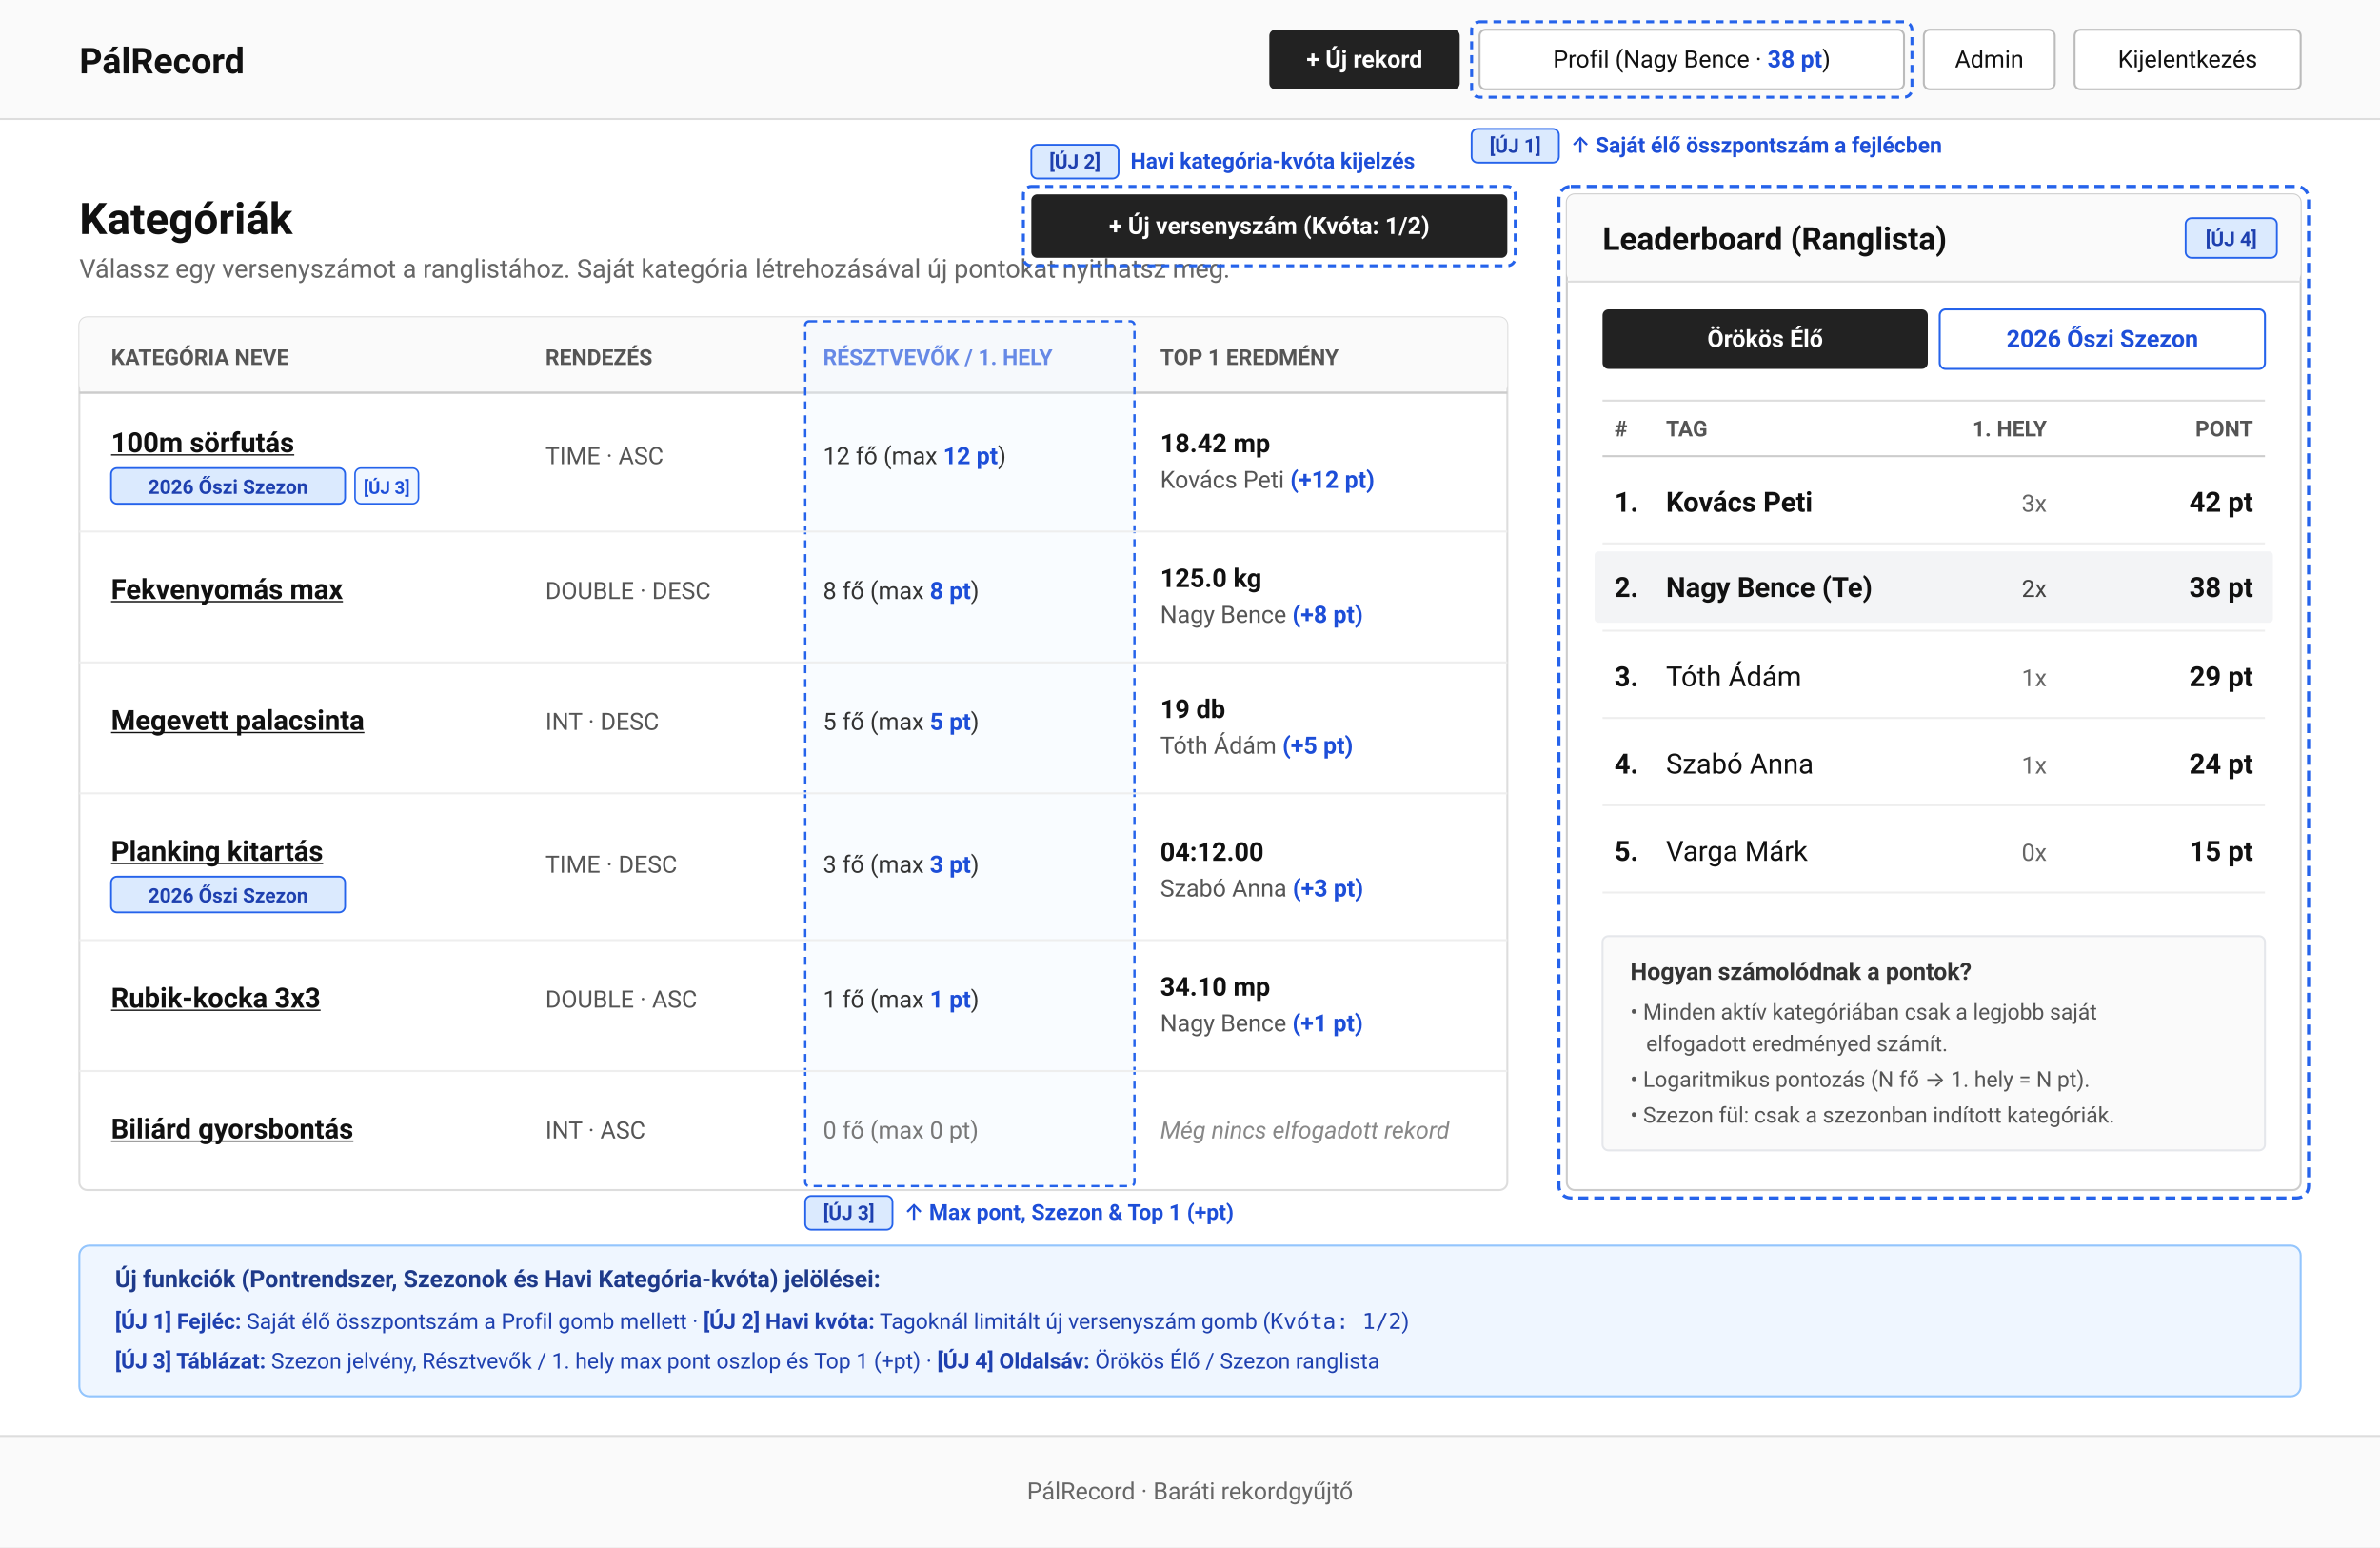
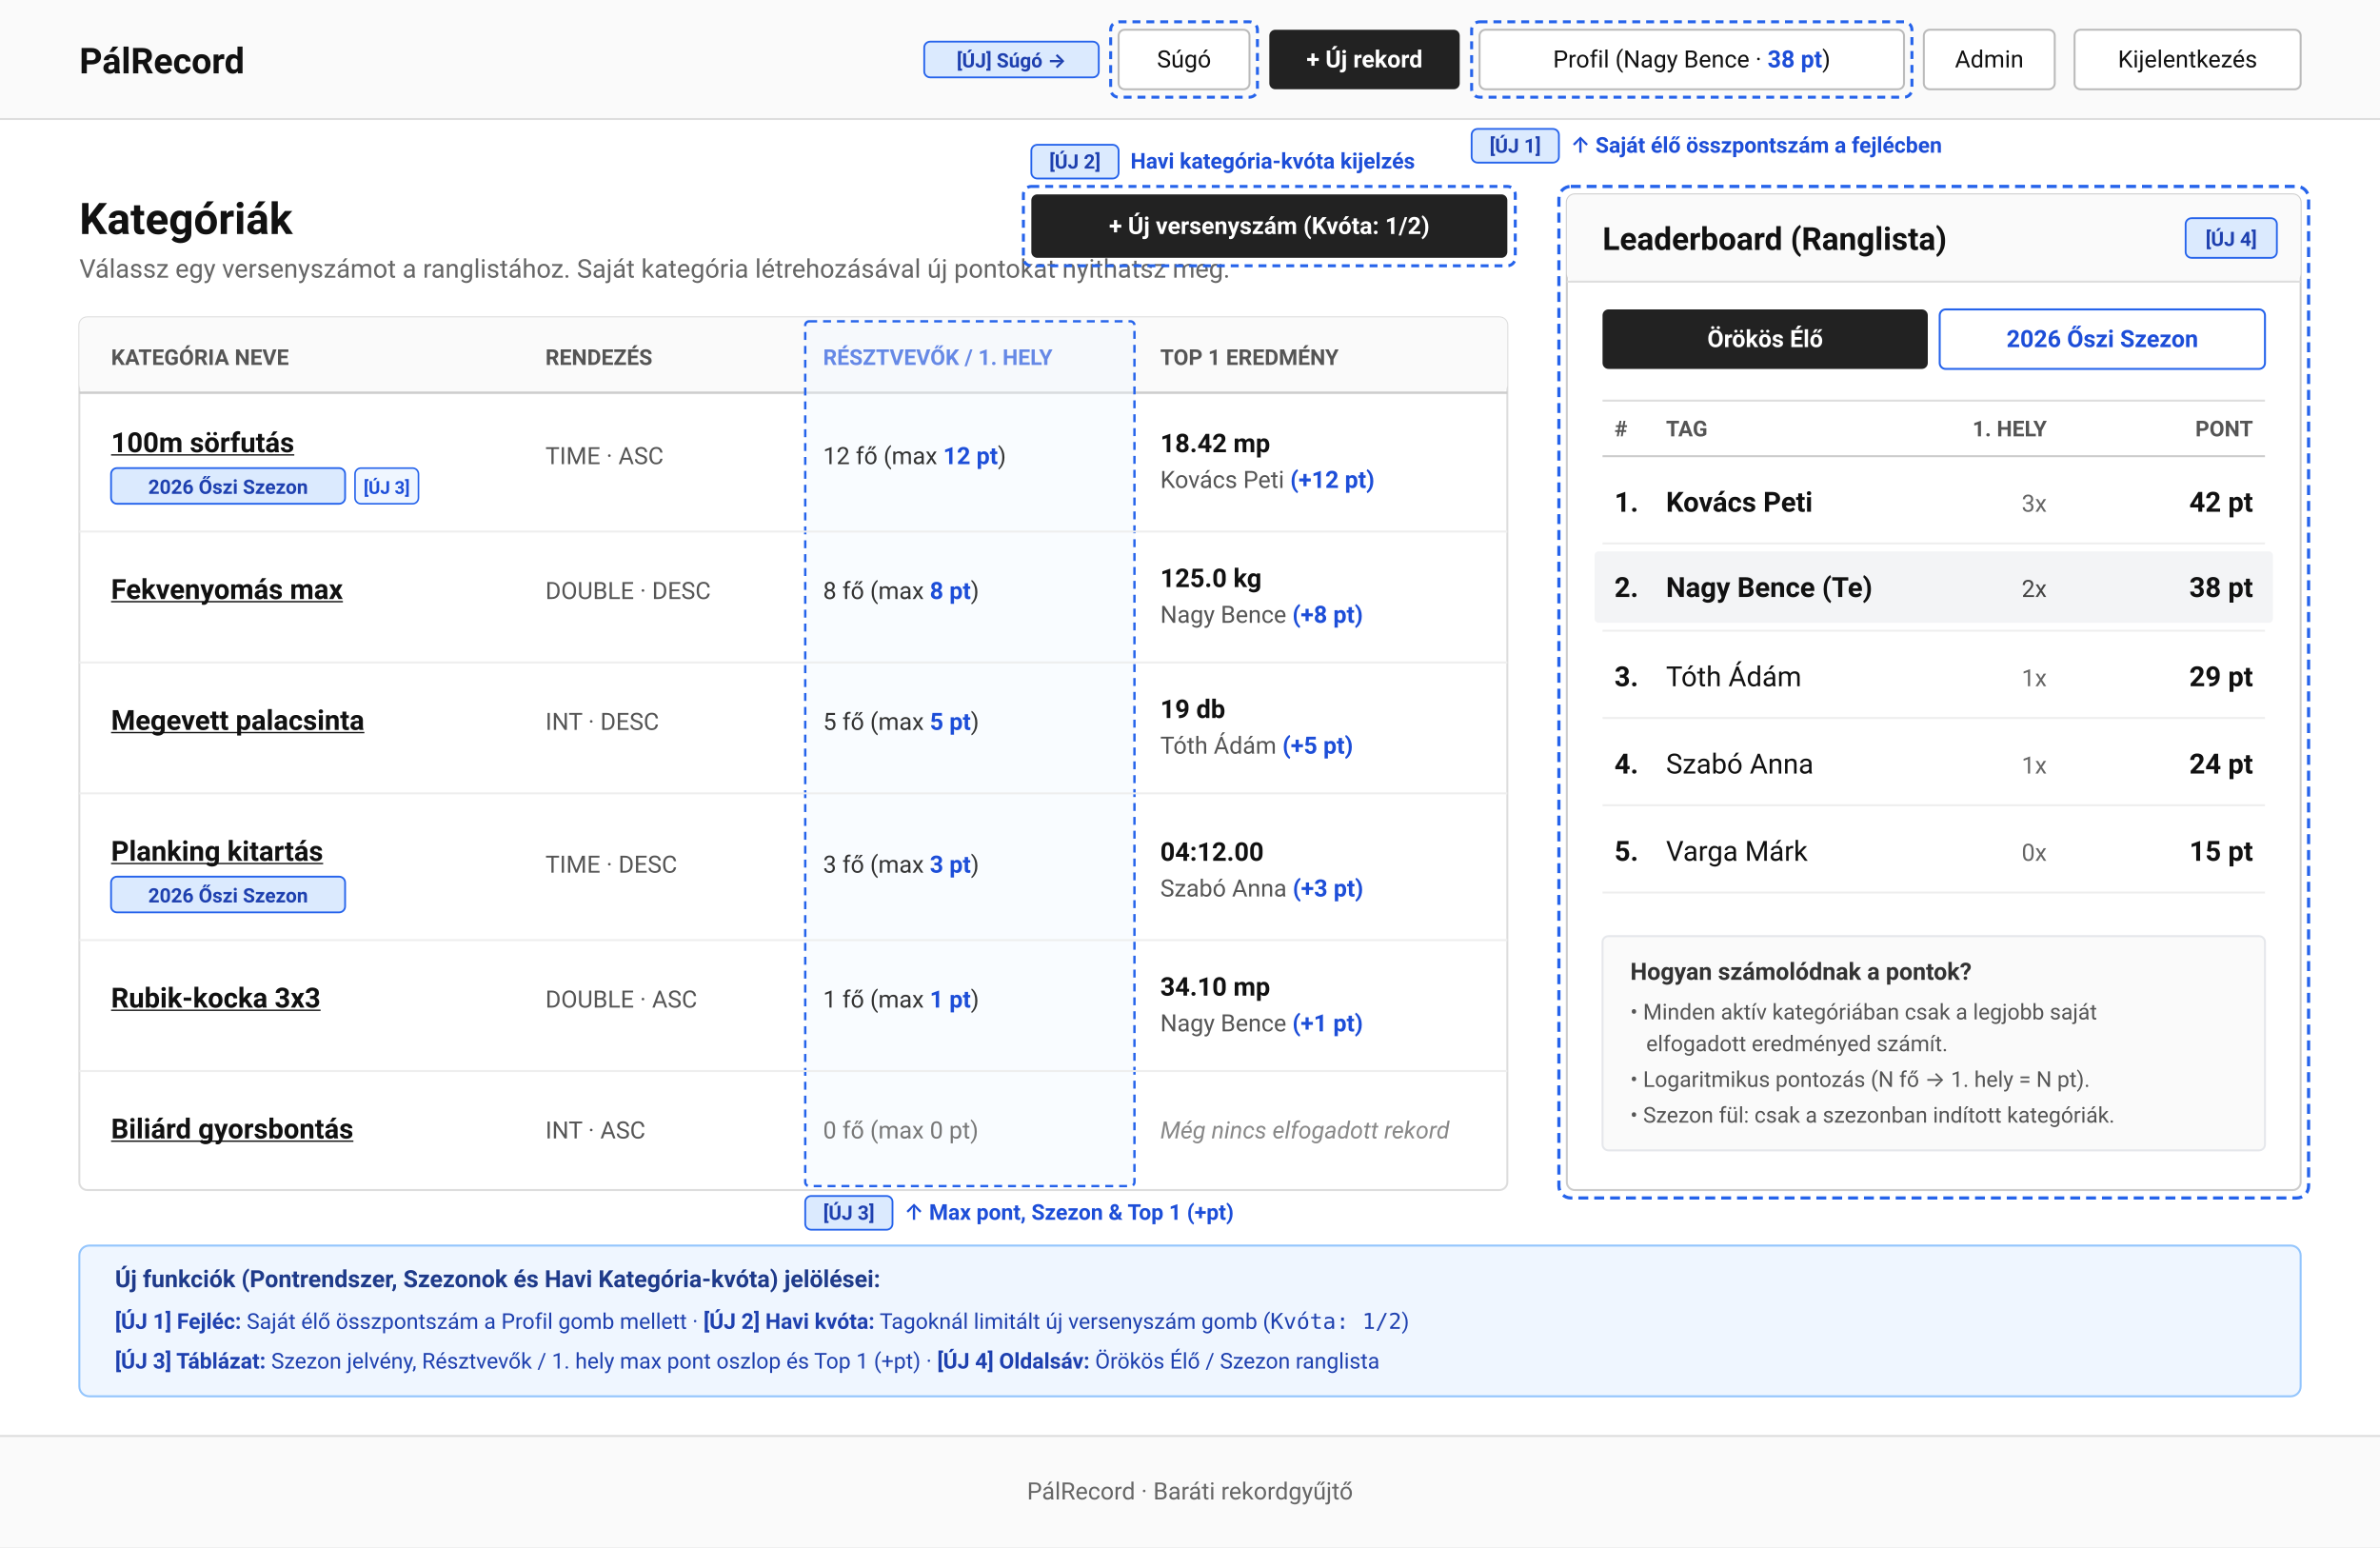
<svg xmlns="http://www.w3.org/2000/svg" viewBox="0 0 1200 780" width="1200" height="780" font-family="system-ui, -apple-system, Segoe UI, Roboto, sans-serif">
  <rect width="1200" height="780" fill="#ffffff" />
  <rect x="0" y="0" width="1200" height="60" fill="#fafafa" />
  <line x1="0" y1="60" x2="1200" y2="60" stroke="#dddddd" stroke-width="1" />
  <text x="40" y="37" font-size="18" font-weight="700" fill="#111111">PálRecord</text>
+   <rect x="466" y="21" width="88" height="18" rx="3" fill="#dbeafe" stroke="#2563eb" stroke-width="0.9" />
+   <text x="510" y="34" font-size="10" font-weight="700" text-anchor="middle" fill="#1e40af">[ÚJ] Súgó →</text>
+   <rect x="560" y="11" width="74" height="38" rx="4" fill="none" stroke="#2563eb" stroke-width="1.5" stroke-dasharray="4,3" />
+   <rect x="564" y="15" width="66" height="30" rx="3" fill="#ffffff" stroke="#bbbbbb" stroke-width="1" />
+   <text x="597" y="34" font-size="12" text-anchor="middle" fill="#111111">Súgó</text>
  <rect x="640" y="15" width="96" height="30" rx="3" fill="#222222" />
  <text x="688" y="34" font-size="12" font-weight="600" text-anchor="middle" fill="#ffffff">+ Új rekord</text>
  <rect x="742" y="11" width="222" height="38" rx="4" fill="none" stroke="#2563eb" stroke-width="1.5" stroke-dasharray="4,3" />
  <rect x="746" y="15" width="214" height="30" rx="3" fill="#ffffff" stroke="#bbbbbb" stroke-width="1" />
  <text x="853" y="34" font-size="12" text-anchor="middle" fill="#111111">Profil (Nagy Bence · <tspan font-weight="700" fill="#1d4ed8">38 pt</tspan>)</text>
  <rect x="970" y="15" width="66" height="30" rx="3" fill="#ffffff" stroke="#bbbbbb" stroke-width="1" />
  <text x="1003" y="34" font-size="12" text-anchor="middle" fill="#111111">Admin</text>
  <rect x="1046" y="15" width="114" height="30" rx="3" fill="#ffffff" stroke="#bbbbbb" stroke-width="1" />
  <text x="1103" y="34" font-size="12" text-anchor="middle" fill="#111111">Kijelentkezés</text>
  <rect x="742" y="65" width="44" height="17" rx="3" fill="#dbeafe" stroke="#2563eb" stroke-width="0.9" />
  <text x="764" y="77" font-size="10" font-weight="700" text-anchor="middle" fill="#1e40af">[ÚJ 1]</text>
  <text x="792" y="77" font-size="11" font-weight="600" fill="#1d4ed8">↑ Saját élő összpontszám a fejlécben</text>
  <text x="40" y="118" font-size="22" font-weight="700" fill="#111111">Kategóriák</text>
  <text x="40" y="140" font-size="13" fill="#666666">Válassz egy versenyszámot a ranglistához. Saját kategória létrehozásával új pontokat nyithatsz meg.</text>
  <rect x="520" y="73" width="44" height="17" rx="3" fill="#dbeafe" stroke="#2563eb" stroke-width="0.9" />
  <text x="542" y="85" font-size="10" font-weight="700" text-anchor="middle" fill="#1e40af">[ÚJ 2]</text>
  <text x="570" y="85" font-size="11" font-weight="600" fill="#1d4ed8">Havi kategória-kvóta kijelzés</text>
  <rect x="516" y="94" width="248" height="40" rx="4" fill="none" stroke="#2563eb" stroke-width="1.5" stroke-dasharray="4,3" />
  <rect x="520" y="98" width="240" height="32" rx="3" fill="#222222" />
  <text x="640" y="118" font-size="12" font-weight="600" text-anchor="middle" fill="#ffffff">+ Új versenyszám (Kvóta: 1/2)</text>
  <rect x="40" y="160" width="720" height="440" rx="4" fill="#ffffff" stroke="#dddddd" stroke-width="1" />
  <rect x="40" y="160" width="720" height="38" rx="4" fill="#fafafa" />
  <line x1="40" y1="198" x2="760" y2="198" stroke="#cccccc" stroke-width="1.2" />
  <text x="56" y="184" font-size="11" font-weight="700" fill="#555555">KATEGÓRIA NEVE</text>
  <text x="275" y="184" font-size="11" font-weight="700" fill="#555555">RENDEZÉS</text>
  <text x="415" y="184" font-size="11" font-weight="700" fill="#1d4ed8">RÉSZTVEVŐK / 1. HELY</text>
  <text x="585" y="184" font-size="11" font-weight="700" fill="#555555">TOP 1 EREDMÉNY</text>
  <rect x="406" y="162" width="166" height="436" rx="2" fill="#eff6ff" fill-opacity="0.35" stroke="#2563eb" stroke-width="1.2" stroke-dasharray="4,3" />
  <rect x="406" y="603" width="44" height="17" rx="3" fill="#dbeafe" stroke="#2563eb" stroke-width="0.9" />
  <text x="428" y="615" font-size="10" font-weight="700" text-anchor="middle" fill="#1e40af">[ÚJ 3]</text>
  <text x="456" y="615" font-size="11" font-weight="600" fill="#1d4ed8">↑ Max pont, Szezon &amp; Top 1 (+pt)</text>
  <text x="56" y="228" font-size="14" font-weight="600" fill="#111111" text-decoration="underline">100m sörfutás</text>
  <rect x="56" y="236" width="118" height="18" rx="3" fill="#dbeafe" stroke="#2563eb" stroke-width="0.9" />
  <text x="115" y="249" font-size="10" font-weight="600" text-anchor="middle" fill="#1e40af">2026 Őszi Szezon</text>
  <rect x="179" y="236" width="32" height="18" rx="3" fill="#eff6ff" stroke="#2563eb" stroke-width="0.8" />
  <text x="195" y="249" font-size="9" font-weight="700" text-anchor="middle" fill="#1d4ed8">[ÚJ 3]</text>
  <text x="275" y="234" font-size="12" fill="#555555">TIME · ASC</text>
  <text x="415" y="234" font-size="12" fill="#333333">12 fő (max <tspan font-weight="700" fill="#1d4ed8">12 pt</tspan>)</text>
  <text x="585" y="228" font-size="13" font-weight="700" fill="#111111">18.42 mp</text>
  <text x="585" y="246" font-size="12" fill="#555555">Kovács Peti <tspan font-weight="700" fill="#1d4ed8">(+12 pt)</tspan>
  </text>
  <line x1="40" y1="268" x2="760" y2="268" stroke="#eeeeee" stroke-width="1" />
  <text x="56" y="302" font-size="14" font-weight="600" fill="#111111" text-decoration="underline">Fekvenyomás max</text>
  <text x="275" y="302" font-size="12" fill="#555555">DOUBLE · DESC</text>
  <text x="415" y="302" font-size="12" fill="#333333">8 fő (max <tspan font-weight="700" fill="#1d4ed8">8 pt</tspan>)</text>
  <text x="585" y="296" font-size="13" font-weight="700" fill="#111111">125.0 kg</text>
  <text x="585" y="314" font-size="12" fill="#555555">Nagy Bence <tspan font-weight="700" fill="#1d4ed8">(+8 pt)</tspan>
  </text>
  <line x1="40" y1="334" x2="760" y2="334" stroke="#eeeeee" stroke-width="1" />
  <text x="56" y="368" font-size="14" font-weight="600" fill="#111111" text-decoration="underline">Megevett palacsinta</text>
  <text x="275" y="368" font-size="12" fill="#555555">INT · DESC</text>
  <text x="415" y="368" font-size="12" fill="#333333">5 fő (max <tspan font-weight="700" fill="#1d4ed8">5 pt</tspan>)</text>
  <text x="585" y="362" font-size="13" font-weight="700" fill="#111111">19 db</text>
  <text x="585" y="380" font-size="12" fill="#555555">Tóth Ádám <tspan font-weight="700" fill="#1d4ed8">(+5 pt)</tspan>
  </text>
  <line x1="40" y1="400" x2="760" y2="400" stroke="#eeeeee" stroke-width="1" />
  <text x="56" y="434" font-size="14" font-weight="600" fill="#111111" text-decoration="underline">Planking kitartás</text>
  <rect x="56" y="442" width="118" height="18" rx="3" fill="#dbeafe" stroke="#2563eb" stroke-width="0.9" />
  <text x="115" y="455" font-size="10" font-weight="600" text-anchor="middle" fill="#1e40af">2026 Őszi Szezon</text>
  <text x="275" y="440" font-size="12" fill="#555555">TIME · DESC</text>
  <text x="415" y="440" font-size="12" fill="#333333">3 fő (max <tspan font-weight="700" fill="#1d4ed8">3 pt</tspan>)</text>
  <text x="585" y="434" font-size="13" font-weight="700" fill="#111111">04:12.00</text>
  <text x="585" y="452" font-size="12" fill="#555555">Szabó Anna <tspan font-weight="700" fill="#1d4ed8">(+3 pt)</tspan>
  </text>
  <line x1="40" y1="474" x2="760" y2="474" stroke="#eeeeee" stroke-width="1" />
  <text x="56" y="508" font-size="14" font-weight="600" fill="#111111" text-decoration="underline">Rubik-kocka 3x3</text>
  <text x="275" y="508" font-size="12" fill="#555555">DOUBLE · ASC</text>
  <text x="415" y="508" font-size="12" fill="#333333">1 fő (max <tspan font-weight="700" fill="#1d4ed8">1 pt</tspan>)</text>
  <text x="585" y="502" font-size="13" font-weight="700" fill="#111111">34.10 mp</text>
  <text x="585" y="520" font-size="12" fill="#555555">Nagy Bence <tspan font-weight="700" fill="#1d4ed8">(+1 pt)</tspan>
  </text>
  <line x1="40" y1="540" x2="760" y2="540" stroke="#eeeeee" stroke-width="1" />
  <text x="56" y="574" font-size="14" font-weight="600" fill="#111111" text-decoration="underline">Biliárd gyorsbontás</text>
  <text x="275" y="574" font-size="12" fill="#555555">INT · ASC</text>
  <text x="415" y="574" font-size="12" fill="#777777">0 fő (max 0 pt)</text>
  <text x="585" y="574" font-size="12" font-style="italic" fill="#888888">Még nincs elfogadott rekord</text>
  <rect x="786" y="94" width="378" height="510" rx="6" fill="none" stroke="#2563eb" stroke-width="1.6" stroke-dasharray="5,3" />
  <rect x="790" y="98" width="370" height="502" rx="4" fill="#ffffff" stroke="#cccccc" stroke-width="1" />
  <rect x="790" y="98" width="370" height="44" rx="4" fill="#fafafa" />
  <line x1="790" y1="142" x2="1160" y2="142" stroke="#dddddd" stroke-width="1" />
  <text x="808" y="126" font-size="16" font-weight="700" fill="#111111">Leaderboard (Ranglista)</text>
  <rect x="1102" y="110" width="46" height="20" rx="3" fill="#dbeafe" stroke="#2563eb" stroke-width="0.9" />
  <text x="1125" y="124" font-size="10" font-weight="700" text-anchor="middle" fill="#1e40af">[ÚJ 4]</text>
  <rect x="808" y="156" width="164" height="30" rx="3" fill="#222222" />
  <text x="890" y="175" font-size="12" font-weight="600" text-anchor="middle" fill="#ffffff">Örökös Élő</text>
  <rect x="978" y="156" width="164" height="30" rx="3" fill="#ffffff" stroke="#2563eb" stroke-width="1" />
  <text x="1060" y="175" font-size="12" font-weight="600" text-anchor="middle" fill="#1d4ed8">2026 Őszi Szezon</text>
  <line x1="808" y1="202" x2="1142" y2="202" stroke="#dddddd" stroke-width="1" />
  <text x="814" y="220" font-size="11" font-weight="700" fill="#555555">#</text>
  <text x="840" y="220" font-size="11" font-weight="700" fill="#555555">TAG</text>
  <text x="1032" y="220" font-size="11" font-weight="700" text-anchor="end" fill="#555555">1. HELY</text>
  <text x="1136" y="220" font-size="11" font-weight="700" text-anchor="end" fill="#555555">PONT</text>
  <line x1="808" y1="230" x2="1142" y2="230" stroke="#cccccc" stroke-width="1" />
  <text x="814" y="258" font-size="14" font-weight="700" fill="#111111">1.</text>
  <text x="840" y="258" font-size="14" font-weight="600" fill="#111111">Kovács Peti</text>
  <text x="1032" y="258" font-size="12" text-anchor="end" fill="#666666">3x</text>
  <text x="1136" y="258" font-size="14" font-weight="700" text-anchor="end" fill="#111111">42 pt</text>
  <line x1="808" y1="274" x2="1142" y2="274" stroke="#eeeeee" stroke-width="1" />
  <rect x="804" y="278" width="342" height="36" rx="2" fill="#f3f4f6" />
  <text x="814" y="301" font-size="14" font-weight="700" fill="#111111">2.</text>
  <text x="840" y="301" font-size="14" font-weight="700" fill="#111111">Nagy Bence (Te)</text>
  <text x="1032" y="301" font-size="12" text-anchor="end" fill="#444444">2x</text>
  <text x="1136" y="301" font-size="14" font-weight="700" text-anchor="end" fill="#111111">38 pt</text>
  <line x1="808" y1="318" x2="1142" y2="318" stroke="#eeeeee" stroke-width="1" />
  <text x="814" y="346" font-size="14" font-weight="700" fill="#111111">3.</text>
  <text x="840" y="346" font-size="14" fill="#111111">Tóth Ádám</text>
  <text x="1032" y="346" font-size="12" text-anchor="end" fill="#666666">1x</text>
  <text x="1136" y="346" font-size="14" font-weight="700" text-anchor="end" fill="#111111">29 pt</text>
  <line x1="808" y1="362" x2="1142" y2="362" stroke="#eeeeee" stroke-width="1" />
  <text x="814" y="390" font-size="14" font-weight="700" fill="#111111">4.</text>
  <text x="840" y="390" font-size="14" fill="#111111">Szabó Anna</text>
  <text x="1032" y="390" font-size="12" text-anchor="end" fill="#666666">1x</text>
  <text x="1136" y="390" font-size="14" font-weight="700" text-anchor="end" fill="#111111">24 pt</text>
  <line x1="808" y1="406" x2="1142" y2="406" stroke="#eeeeee" stroke-width="1" />
  <text x="814" y="434" font-size="14" font-weight="700" fill="#111111">5.</text>
  <text x="840" y="434" font-size="14" fill="#111111">Varga Márk</text>
  <text x="1032" y="434" font-size="12" text-anchor="end" fill="#666666">0x</text>
  <text x="1136" y="434" font-size="14" font-weight="700" text-anchor="end" fill="#111111">15 pt</text>
  <line x1="808" y1="450" x2="1142" y2="450" stroke="#eeeeee" stroke-width="1" />
  <rect x="808" y="472" width="334" height="108" rx="3" fill="#fafafa" stroke="#e5e7eb" stroke-width="1" />
  <text x="822" y="494" font-size="12" font-weight="700" fill="#333333">Hogyan számolódnak a pontok?</text>
  <text x="822" y="514" font-size="11" fill="#555555">• Minden aktív kategóriában csak a legjobb saját</text>
  <text x="830" y="530" font-size="11" fill="#555555">elfogadott eredményed számít.</text>
  <text x="822" y="548" font-size="11" fill="#555555">• Logaritmikus pontozás (N fő → 1. hely = N pt).</text>
  <text x="822" y="566" font-size="11" fill="#555555">• Szezon fül: csak a szezonban indított kategóriák.</text>
  <rect x="40" y="628" width="1120" height="76" rx="5" fill="#eff6ff" stroke="#93c5fd" stroke-width="1" />
  <text x="58" y="649" font-size="12" font-weight="700" fill="#1e3a8a">Új funkciók (Pontrendszer, Szezonok és Havi Kategória-kvóta) jelölései:</text>
  <text x="58" y="670" font-size="11" fill="#1e40af">
    <tspan font-weight="700">[ÚJ 1] Fejléc:</tspan> Saját élő összpontszám a Profil gomb mellett · <tspan font-weight="700">[ÚJ 2] Havi kvóta:</tspan> Tagoknál limitált új versenyszám gomb (<tspan font-family="monospace">Kvóta: 1/2</tspan>)</text>
  <text x="58" y="690" font-size="11" fill="#1e40af">
    <tspan font-weight="700">[ÚJ 3] Táblázat:</tspan> Szezon jelvény, Résztvevők / 1. hely max pont oszlop és Top 1 (+pt) · <tspan font-weight="700">[ÚJ 4] Oldalsáv:</tspan> Örökös Élő / Szezon ranglista</text>
  <rect x="0" y="724" width="1200" height="56" fill="#fafafa" />
  <line x1="0" y1="724" x2="1200" y2="724" stroke="#dddddd" stroke-width="1" />
  <text x="600" y="756" font-size="12" text-anchor="middle" fill="#666666">PálRecord · Baráti rekordgyűjtő</text>
</svg>
